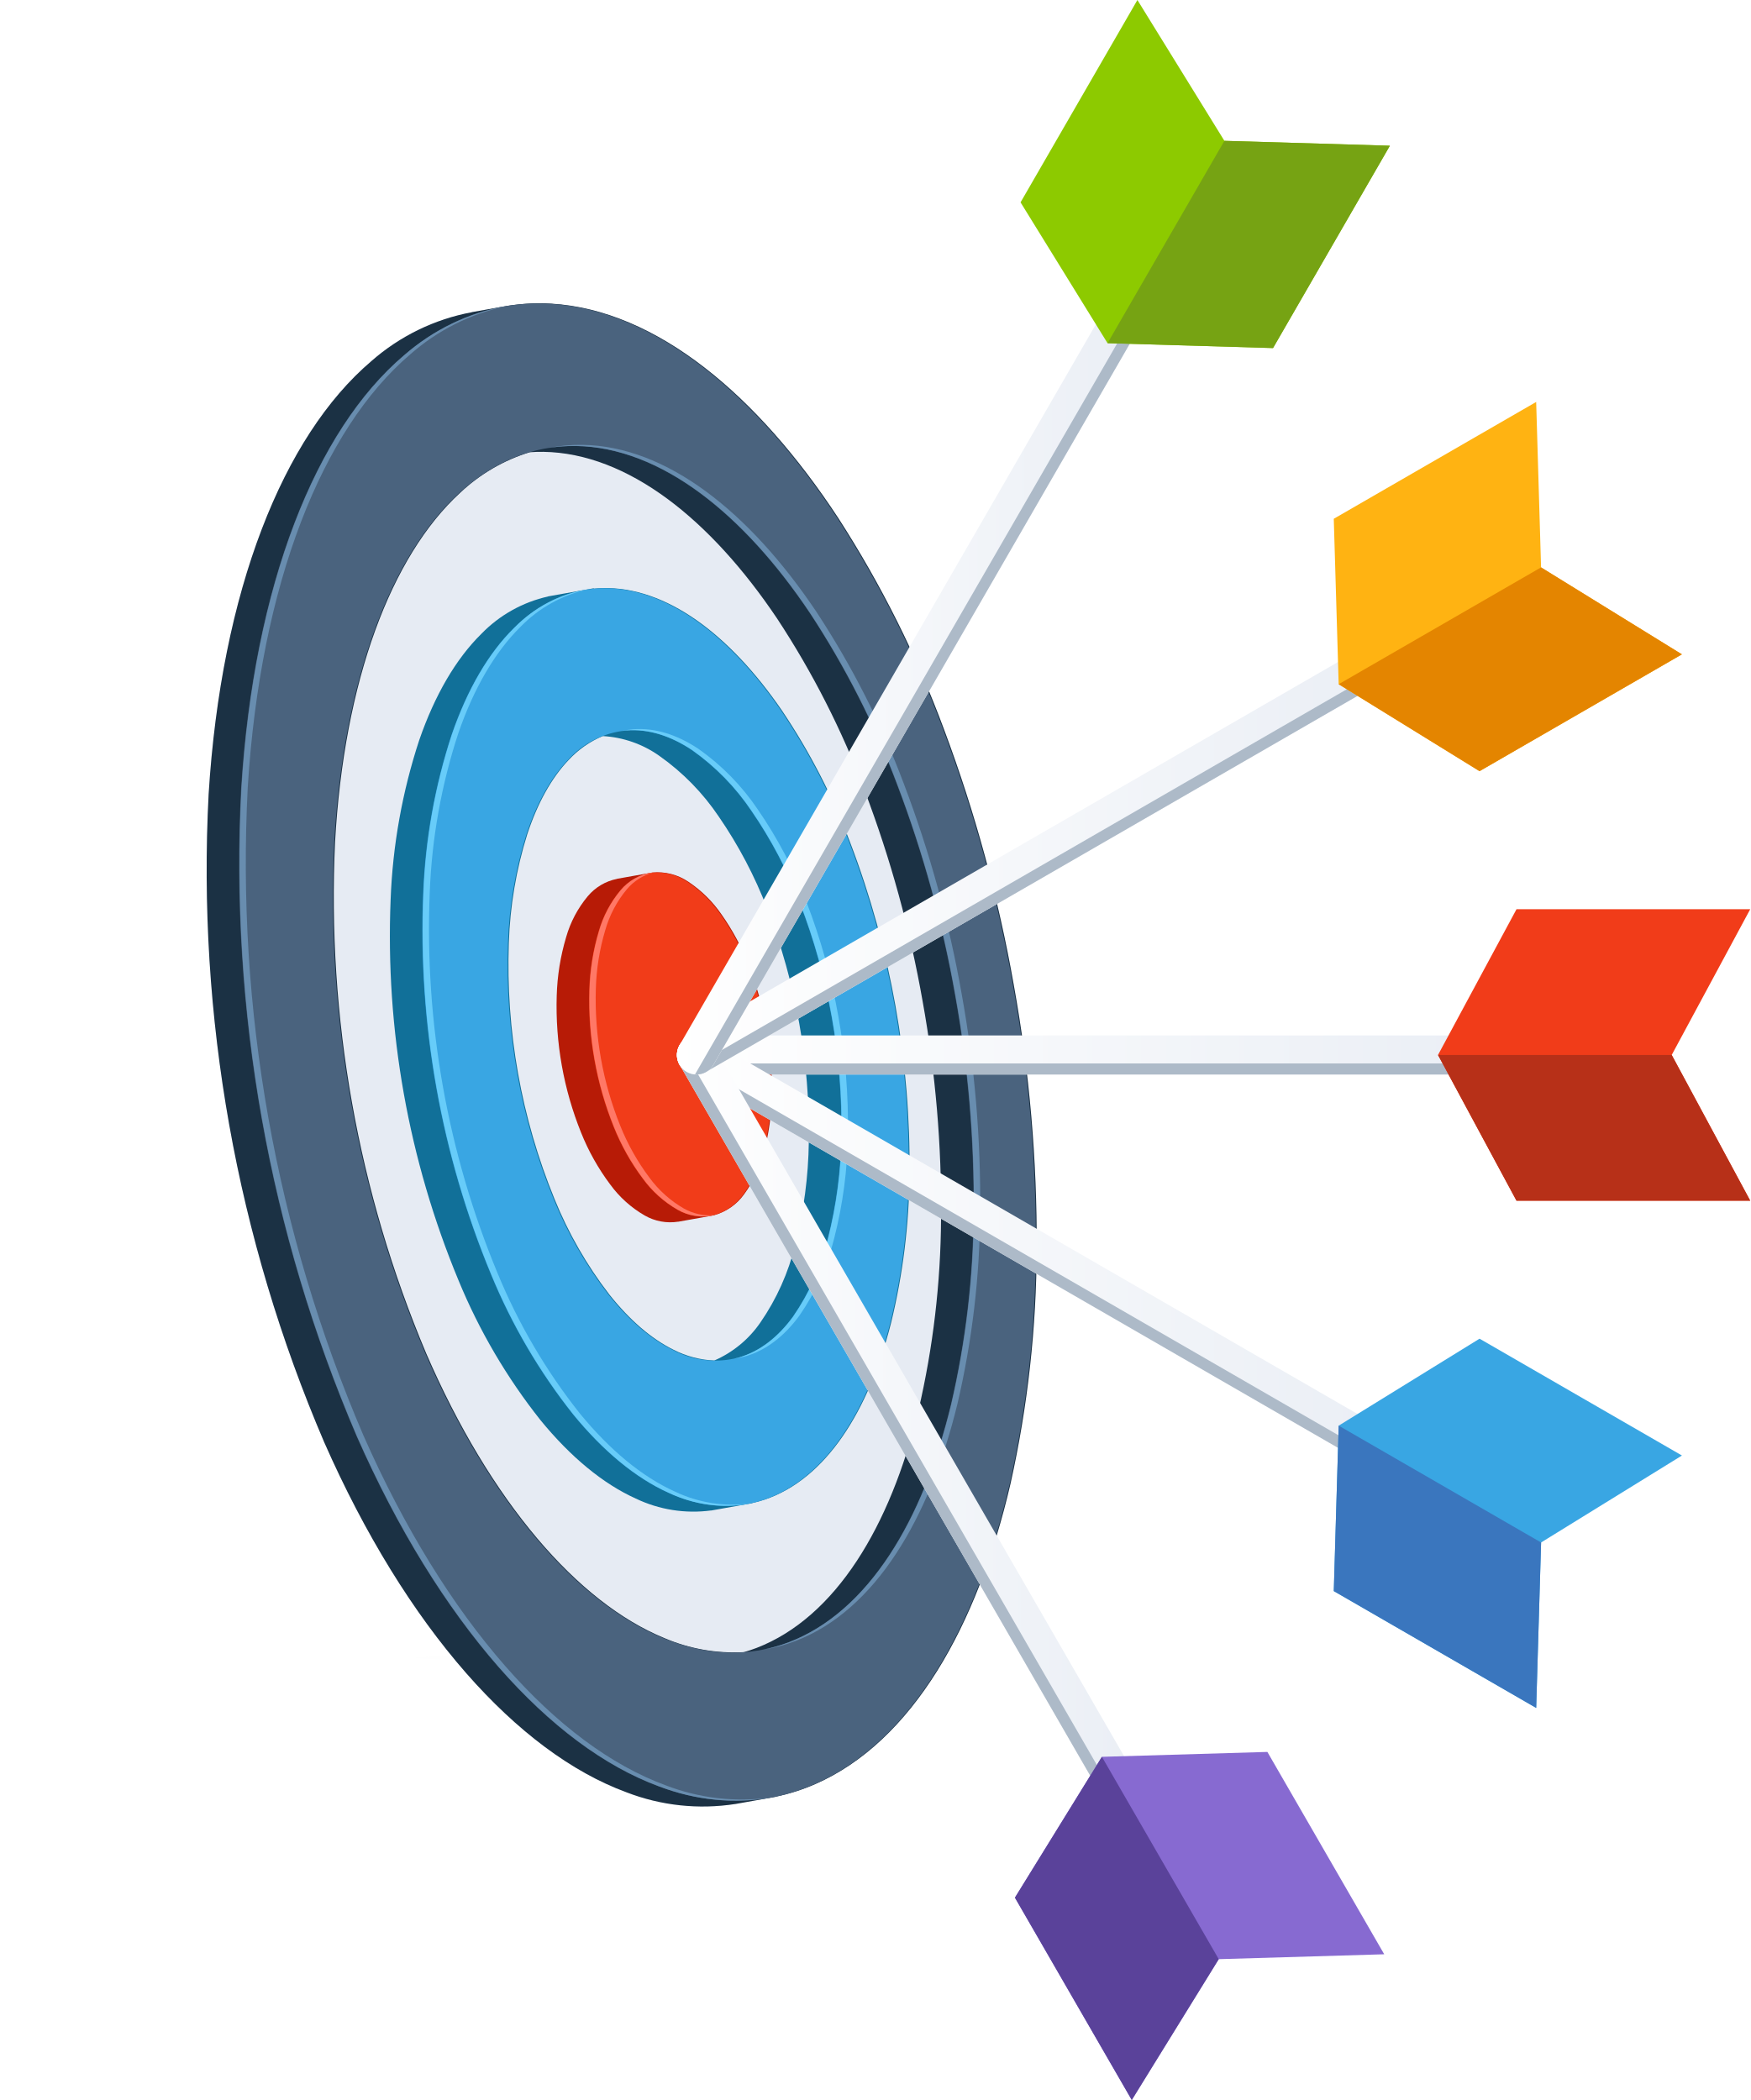
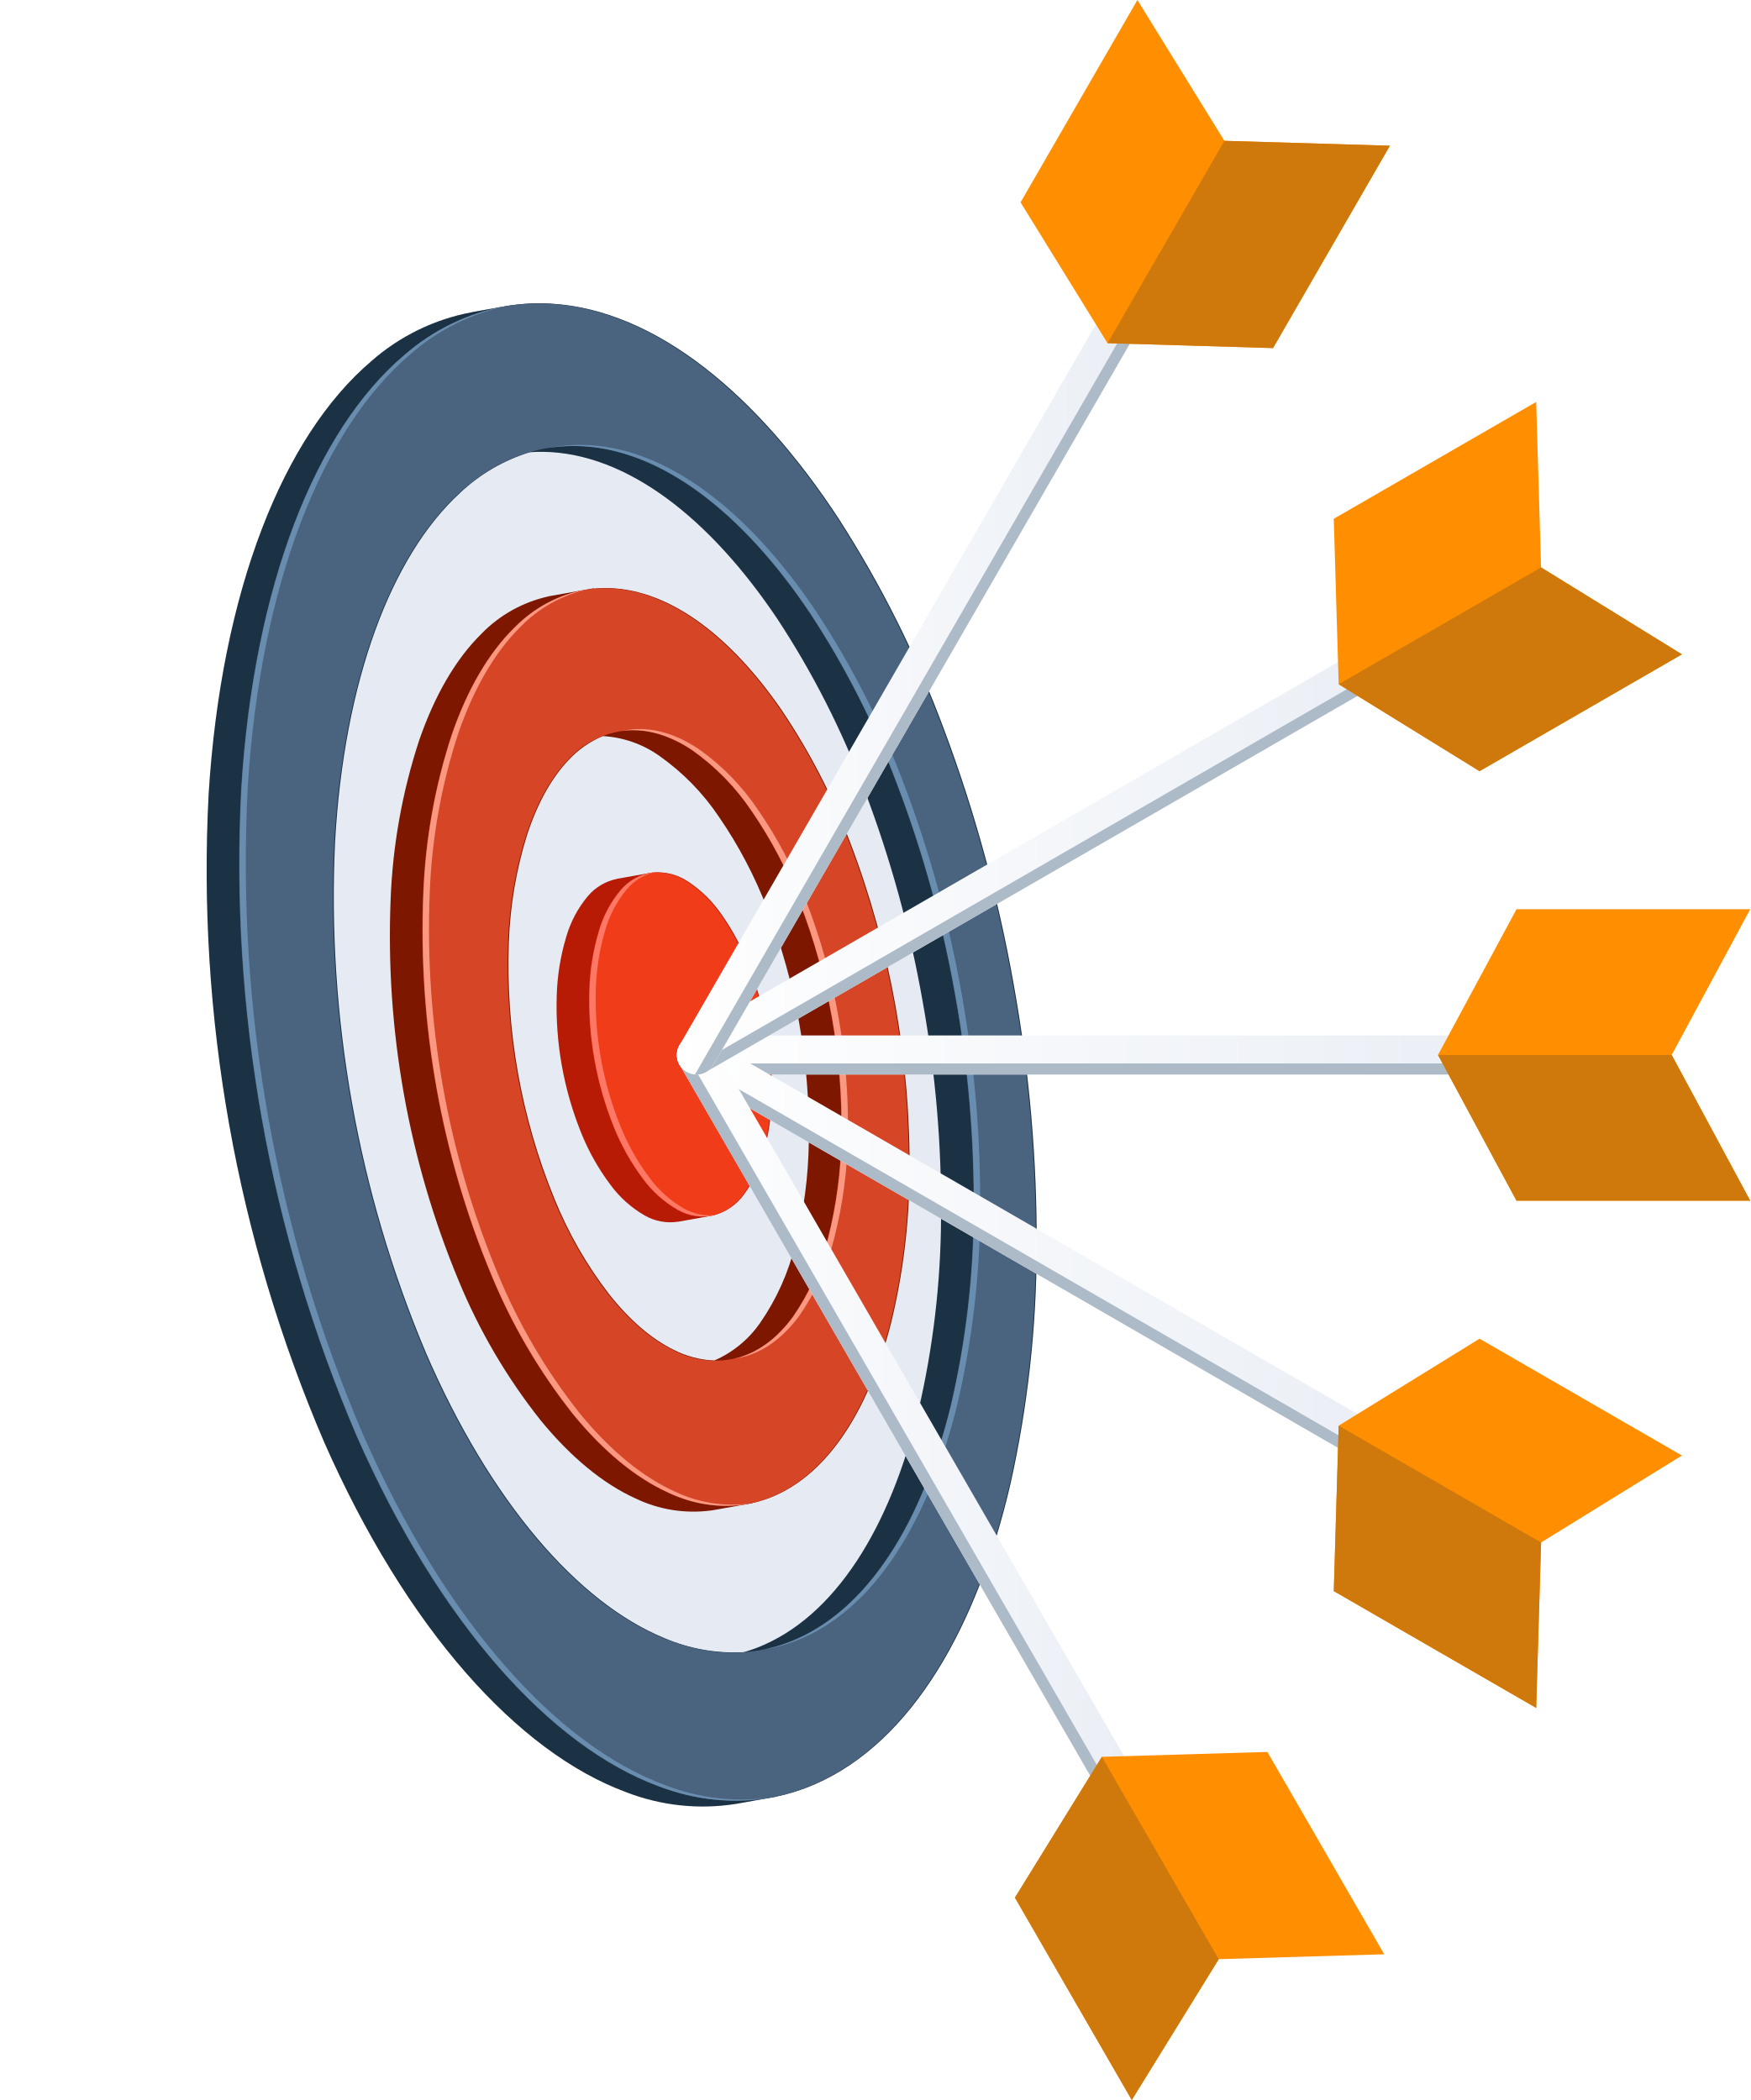
- <svg xmlns="http://www.w3.org/2000/svg" xmlns:xlink="http://www.w3.org/1999/xlink" id="Grupo_20894" data-name="Grupo 20894" width="349.664" height="419.651" viewBox="0 0 349.664 419.651">
+ <svg xmlns="http://www.w3.org/2000/svg" xmlns:xlink="http://www.w3.org/1999/xlink" width="349.664" height="419.651" viewBox="0 0 349.664 419.651">
  <defs>
    <radialGradient id="radial-gradient" cx="0.5" cy="0.5" r="2.098" gradientTransform="translate(0.355 -0.574) scale(0.238 0.238)" gradientUnits="objectBoundingBox">
      <stop offset="0" stop-color="#4a637e" />
      <stop offset="0.099" stop-color="#647990" />
      <stop offset="0.326" stop-color="#9aa8b7" />
      <stop offset="0.539" stop-color="#c6ced6" />
      <stop offset="0.728" stop-color="#e5e8ec" />
      <stop offset="0.888" stop-color="#f8f9fa" />
      <stop offset="1" stop-color="#fff" />
    </radialGradient>
    <linearGradient id="linear-gradient" x1="-2.973" y1="1.815" x2="-1.931" y2="2.39" gradientUnits="objectBoundingBox">
      <stop offset="0" stop-color="#fff" />
      <stop offset="1" stop-color="#e6ebf3" />
    </linearGradient>
    <linearGradient id="linear-gradient-2" x1="0" y1="0.5" x2="1" y2="0.5" xlink:href="#linear-gradient" />
  </defs>
-   <ellipse id="Elipse_856" data-name="Elipse 856" cx="118.121" cy="28.149" rx="118.121" ry="28.149" transform="translate(0 329.988)" opacity="0.6" fill="url(#radial-gradient)" style="mix-blend-mode: multiply;isolation: isolate" />
-   <g id="Grupo_20893" data-name="Grupo 20893" transform="translate(41.204)">
-     <g id="Grupo_20881" data-name="Grupo 20881" transform="translate(0 60.606)">
+   <g id="Grupo_26508" data-name="Grupo 26508" transform="translate(-215 -9867.605)">
+     <ellipse id="Elipse_856" data-name="Elipse 856" cx="118.121" cy="28.149" rx="118.121" ry="28.149" transform="translate(215 10197.594)" opacity="0.6" fill="url(#radial-gradient)" style="mix-blend-mode: multiply;isolation: isolate" />
+     <g id="Grupo_20881" data-name="Grupo 20881" transform="translate(256.204 9928.212)">
      <g id="Grupo_20875" data-name="Grupo 20875" transform="translate(0.001 0.011)">
        <path id="Trazado_18250" data-name="Trazado 18250" d="M220.5,217.21a217.912,217.912,0,0,0-21.1-42.224c-8.14-12.412-17.189-22.713-26.728-30.11-9.8-7.6-20.185-12.186-30.66-12.808a39.885,39.885,0,0,0-5.945.1c-.289.025-.574.058-.862.089-.374.043-.75.078-1.122.13q-1.152.158-2.286.383l0-.014-5.646,1.007,0,.015a42.084,42.084,0,0,0-20.113,9.8c-8.856,7.548-16.278,18.962-21.839,33.484C78.5,191.939,74.811,209.942,73.557,230.1A290.361,290.361,0,0,0,96.645,359.588c8.146,18.487,17.831,34.1,28.314,46.087,10.236,11.7,21.146,19.85,32.065,23.872a42.246,42.246,0,0,0,21.754,2.341v0l8.192-1.461,0-.026c.221-.047.443-.105.663-.156a39.624,39.624,0,0,0,7.129-2.34c9.616-4.2,17.772-12.092,24.344-22.615,6.394-10.237,11.327-23.03,14.674-37.49a217.965,217.965,0,0,0,5.207-46.913,287.506,287.506,0,0,0-4.571-52.671A287.562,287.562,0,0,0,220.5,217.21Z" transform="translate(-73.082 -132.003)" fill="url(#linear-gradient)" />
      </g>
      <g id="Grupo_20876" data-name="Grupo 20876">
        <path id="Trazado_18251" data-name="Trazado 18251" d="M138.451,232.848a22.267,22.267,0,0,0-4.33,8.2,45.3,45.3,0,0,0-1.877,11.706,67.643,67.643,0,0,0,4.879,27.364,45.336,45.336,0,0,0,5.808,10.335,22.305,22.305,0,0,0,6.9,6.2,10.223,10.223,0,0,0,6.68,1.233l0,.011,6.652-1.186,0-.015c.159-.028.318-.051.476-.088a10.9,10.9,0,0,0,6.053-4.205,24.569,24.569,0,0,0,3.95-8.411,47.371,47.371,0,0,0,1.592-11.378,67.855,67.855,0,0,0-4.635-26,47.342,47.342,0,0,0-5.427-10.126,24.553,24.553,0,0,0-6.613-6.525,10.908,10.908,0,0,0-7.132-1.853c-.161.02-.318.054-.477.083l0-.011-6.653,1.186,0,.015A10.22,10.22,0,0,0,138.451,232.848Z" transform="translate(-62.226 -114.36)" fill="#b71b06" />
-         <path id="Trazado_18252" data-name="Trazado 18252" d="M176.459,362.955l0-.026a23.908,23.908,0,0,0,2.486-.683c6.059-2.03,11.274-6.426,15.535-12.578,4.188-6.048,7.468-13.816,9.739-22.757A129.982,129.982,0,0,0,207.9,297.35a180.914,180.914,0,0,0-11.837-66.384A130.017,130.017,0,0,0,182.386,204.5c-5.221-7.6-10.984-13.759-17-17.986-6.125-4.3-12.537-6.621-18.925-6.432-.549.015-1.092.057-1.632.11l-.014-.079-9.118,1.625,0,.02a26.648,26.648,0,0,0-13.31,7.438c-5.118,5.034-9.336,12.286-12.437,21.256a116.1,116.1,0,0,0-5.718,31.883A179.389,179.389,0,0,0,117.8,318.43a116.107,116.107,0,0,0,16.386,27.941c6.01,7.347,12.476,12.694,19.018,15.65a26.649,26.649,0,0,0,15.06,2.38l0,.015Zm-29.837-153.3a21.657,21.657,0,0,1,11.287,3.947,46.784,46.784,0,0,1,11.9,12.167,88.053,88.053,0,0,1,9.663,18.368,124.356,124.356,0,0,1,8.309,46.6,88.042,88.042,0,0,1-2.719,20.574,46.767,46.767,0,0,1-6.957,15.528,21.655,21.655,0,0,1-9.211,7.6,19.766,19.766,0,0,1-8.129-2.149c-4.441-2.186-8.807-5.968-12.848-11.062a81.4,81.4,0,0,1-10.941-19.068,123.53,123.53,0,0,1-9.127-51.183,81.416,81.416,0,0,1,3.676-21.678c2.031-6.176,4.821-11.235,8.232-14.821A19.8,19.8,0,0,1,146.622,209.652Z" transform="translate(-67.396 -123.167)" fill="#117099" />
+         <path id="Trazado_18252" data-name="Trazado 18252" d="M176.459,362.955l0-.026a23.908,23.908,0,0,0,2.486-.683c6.059-2.03,11.274-6.426,15.535-12.578,4.188-6.048,7.468-13.816,9.739-22.757A129.982,129.982,0,0,0,207.9,297.35a180.914,180.914,0,0,0-11.837-66.384A130.017,130.017,0,0,0,182.386,204.5c-5.221-7.6-10.984-13.759-17-17.986-6.125-4.3-12.537-6.621-18.925-6.432-.549.015-1.092.057-1.632.11l-.014-.079-9.118,1.625,0,.02a26.648,26.648,0,0,0-13.31,7.438c-5.118,5.034-9.336,12.286-12.437,21.256a116.1,116.1,0,0,0-5.718,31.883A179.389,179.389,0,0,0,117.8,318.43a116.107,116.107,0,0,0,16.386,27.941c6.01,7.347,12.476,12.694,19.018,15.65a26.649,26.649,0,0,0,15.06,2.38l0,.015Zm-29.837-153.3a21.657,21.657,0,0,1,11.287,3.947,46.784,46.784,0,0,1,11.9,12.167,88.053,88.053,0,0,1,9.663,18.368,124.356,124.356,0,0,1,8.309,46.6,88.042,88.042,0,0,1-2.719,20.574,46.767,46.767,0,0,1-6.957,15.528,21.655,21.655,0,0,1-9.211,7.6,19.766,19.766,0,0,1-8.129-2.149c-4.441-2.186-8.807-5.968-12.848-11.062a81.4,81.4,0,0,1-10.941-19.068,123.53,123.53,0,0,1-9.127-51.183,81.416,81.416,0,0,1,3.676-21.678c2.031-6.176,4.821-11.235,8.232-14.821A19.8,19.8,0,0,1,146.622,209.652Z" transform="translate(-67.396 -123.167)" fill="#7d1700" />
        <path id="Trazado_18253" data-name="Trazado 18253" d="M220.5,217.208a217.845,217.845,0,0,0-21.1-42.224c-8.138-12.414-17.189-22.714-26.728-30.111-9.8-7.6-20.185-12.186-30.66-12.808a39.342,39.342,0,0,0-10.213.711l0-.018-5.646,1.006,0,.015a42.091,42.091,0,0,0-20.113,9.8c-8.856,7.547-16.278,18.961-21.839,33.484C78.5,191.937,74.81,209.938,73.556,230.1A290.413,290.413,0,0,0,96.644,359.586c8.146,18.485,17.832,34.1,28.314,46.087,10.237,11.7,21.147,19.85,32.065,23.871a42.234,42.234,0,0,0,21.754,2.341v.006l8.192-1.461,0-.027a39.684,39.684,0,0,0,7.793-2.495c9.614-4.2,17.772-12.093,24.343-22.615,6.395-10.238,11.327-23.032,14.674-37.492a217.806,217.806,0,0,0,5.207-46.913,287.516,287.516,0,0,0-4.571-52.671A287.647,287.647,0,0,0,220.5,217.208ZM164.618,398.735c-8.7-3.571-17.346-10.378-25.42-19.931-8.227-9.735-15.8-22.255-22.168-36.951A234.932,234.932,0,0,1,98.814,239.688c.891-15.99,3.674-30.357,8.03-42.336,4.275-11.754,10.036-21.128,16.966-27.485a35.43,35.43,0,0,1,13.89-8.105c.9-.063,1.806-.1,2.725-.083,8.421.129,16.821,3.506,24.8,9.4,7.8,5.766,15.236,13.969,21.946,23.974a173.325,173.325,0,0,1,17.486,34.417,231.838,231.838,0,0,1,11.544,42,231.785,231.785,0,0,1,3.683,43.4,173.394,173.394,0,0,1-4.513,38.339c-2.838,11.709-6.98,21.976-12.307,30.083-5.448,8.291-12.163,14.364-20.022,17.4-.843.324-1.69.6-2.542.852A35.415,35.415,0,0,1,164.618,398.735Z" transform="translate(-73.081 -131.994)" fill="#1b3144" />
      </g>
      <g id="Grupo_20877" data-name="Grupo 20877" transform="translate(6.488 0.031)">
        <path id="Trazado_18254" data-name="Trazado 18254" d="M188.522,399.521c-8.072,3.114-16.581,2.726-25.074-.76-8.7-3.571-17.346-10.377-25.419-19.929-8.228-9.735-15.8-22.255-22.168-36.952A234.956,234.956,0,0,1,97.643,239.714c.891-15.989,3.675-30.357,8.031-42.335,4.275-11.754,10.036-21.128,16.964-27.485,6.765-6.206,14.616-9.51,23.266-9.379,8.422.128,16.822,3.506,24.8,9.4,7.8,5.765,15.236,13.968,21.946,23.974a173.388,173.388,0,0,1,17.486,34.417,231.85,231.85,0,0,1,11.544,42,231.887,231.887,0,0,1,3.683,43.4,173.405,173.405,0,0,1-4.513,38.34c-2.838,11.708-6.98,21.976-12.307,30.083-5.448,8.29-12.163,14.363-20.022,17.394M140.837,132.093c-10.83-.643-20.728,3-29.321,10.324-8.856,7.548-16.278,18.962-21.839,33.484-5.693,14.871-9.385,32.872-10.639,53.036a290.4,290.4,0,0,0,23.088,129.484c8.146,18.487,17.831,34.1,28.314,46.087,10.236,11.7,21.146,19.85,32.065,23.872,10.594,3.9,21.143,3.9,31.082-.446,9.614-4.2,17.772-12.092,24.344-22.615,6.394-10.237,11.327-23.03,14.674-37.492a217.958,217.958,0,0,0,5.207-46.912,287.616,287.616,0,0,0-4.571-52.671,287.534,287.534,0,0,0-13.917-51.011,217.918,217.918,0,0,0-21.1-42.224C190.085,162.6,181.034,152.3,171.5,144.9c-9.8-7.6-20.185-12.186-30.66-12.808" transform="translate(-78.563 -132.021)" fill="#4a637e" />
-         <path id="Trazado_18255" data-name="Trazado 18255" d="M172.7,333.851a17.985,17.985,0,0,1-13.112-1.539c-4.441-2.187-8.806-5.969-12.848-11.062A81.421,81.421,0,0,1,135.8,302.182,123.582,123.582,0,0,1,126.673,251a81.454,81.454,0,0,1,3.676-21.676c2.032-6.177,4.822-11.235,8.233-14.822a17.986,17.986,0,0,1,11.772-5.976c4.373-.329,8.792,1.091,13.036,3.913a46.8,46.8,0,0,1,11.9,12.166,88.093,88.093,0,0,1,9.663,18.369,124.356,124.356,0,0,1,8.309,46.6,88.052,88.052,0,0,1-2.719,20.574,46.772,46.772,0,0,1-6.957,15.526c-3.008,4.114-6.662,6.975-10.881,8.177M145.287,180.11c-6.519.193-12.393,2.981-17.419,7.924-5.117,5.034-9.335,12.286-12.436,21.256a116.055,116.055,0,0,0-5.718,31.883,179.379,179.379,0,0,0,13.568,76.092,116.118,116.118,0,0,0,16.386,27.942c6.01,7.347,12.475,12.694,19.017,15.649,6.423,2.9,12.9,3.488,19.084,1.416,6.06-2.03,11.275-6.426,15.535-12.578,4.189-6.047,7.47-13.815,9.74-22.757a130.114,130.114,0,0,0,3.688-29.56,180.914,180.914,0,0,0-11.837-66.384,130.1,130.1,0,0,0-13.678-26.464c-5.221-7.606-10.985-13.759-17-17.986-6.124-4.3-12.537-6.622-18.925-6.433" transform="translate(-72.878 -123.194)" fill="#39a6e3" />
+         <path id="Trazado_18255" data-name="Trazado 18255" d="M172.7,333.851a17.985,17.985,0,0,1-13.112-1.539c-4.441-2.187-8.806-5.969-12.848-11.062A81.421,81.421,0,0,1,135.8,302.182,123.582,123.582,0,0,1,126.673,251a81.454,81.454,0,0,1,3.676-21.676c2.032-6.177,4.822-11.235,8.233-14.822a17.986,17.986,0,0,1,11.772-5.976c4.373-.329,8.792,1.091,13.036,3.913a46.8,46.8,0,0,1,11.9,12.166,88.093,88.093,0,0,1,9.663,18.369,124.356,124.356,0,0,1,8.309,46.6,88.052,88.052,0,0,1-2.719,20.574,46.772,46.772,0,0,1-6.957,15.526c-3.008,4.114-6.662,6.975-10.881,8.177M145.287,180.11c-6.519.193-12.393,2.981-17.419,7.924-5.117,5.034-9.335,12.286-12.436,21.256a116.055,116.055,0,0,0-5.718,31.883,179.379,179.379,0,0,0,13.568,76.092,116.118,116.118,0,0,0,16.386,27.942c6.01,7.347,12.475,12.694,19.017,15.649,6.423,2.9,12.9,3.488,19.084,1.416,6.06-2.03,11.275-6.426,15.535-12.578,4.189-6.047,7.47-13.815,9.74-22.757a130.114,130.114,0,0,0,3.688-29.56,180.914,180.914,0,0,0-11.837-66.384,130.1,130.1,0,0,0-13.678-26.464c-5.221-7.606-10.985-13.759-17-17.986-6.124-4.3-12.537-6.622-18.925-6.433" transform="translate(-72.878 -123.194)" fill="#d64626" />
        <path id="Trazado_18256" data-name="Trazado 18256" d="M150.251,228.137a10.908,10.908,0,0,1,7.133,1.852A24.57,24.57,0,0,1,164,236.515a47.345,47.345,0,0,1,5.426,10.126,67.884,67.884,0,0,1,4.636,26,47.288,47.288,0,0,1-1.593,11.377,24.584,24.584,0,0,1-3.948,8.412,10.906,10.906,0,0,1-6.053,4.2,10.079,10.079,0,0,1-7.156-1.145,22.308,22.308,0,0,1-6.9-6.2,45.391,45.391,0,0,1-5.807-10.336,67.633,67.633,0,0,1-4.879-27.362,45.3,45.3,0,0,1,1.877-11.706,22.3,22.3,0,0,1,4.328-8.2,10.088,10.088,0,0,1,6.319-3.546" transform="translate(-67.708 -114.386)" fill="#f13c19" />
      </g>
      <g id="Grupo_20880" data-name="Grupo 20880" transform="translate(6.557 0.558)">
        <g id="Grupo_20878" data-name="Grupo 20878">
          <path id="Trazado_18257" data-name="Trazado 18257" d="M211.308,347.648c-2.838,11.709-6.98,21.977-12.307,30.083-5.448,8.291-12.164,14.364-20.022,17.4a31.575,31.575,0,0,1-5.253,1.515,31.493,31.493,0,0,0,6.515-1.74c7.858-3.031,14.574-9.1,20.021-17.4,5.327-8.106,9.47-18.374,12.307-30.083a173.322,173.322,0,0,0,4.514-38.339,231.8,231.8,0,0,0-3.685-43.4,231.863,231.863,0,0,0-11.542-42,173.345,173.345,0,0,0-17.488-34.415c-6.709-10.006-14.144-18.208-21.945-23.974-7.977-5.9-16.377-9.273-24.8-9.4a31.361,31.361,0,0,0-6.715.619,31.591,31.591,0,0,1,5.453-.394c8.422.128,16.822,3.5,24.8,9.4,7.8,5.765,15.236,13.968,21.946,23.974a173.408,173.408,0,0,1,17.486,34.415,231.89,231.89,0,0,1,11.544,42,231.89,231.89,0,0,1,3.683,43.4A173.385,173.385,0,0,1,211.308,347.648Z" transform="translate(-69.021 -128.165)" fill="#688daf" />
          <path id="Trazado_18258" data-name="Trazado 18258" d="M163.825,428.061C152.906,424.04,142,415.895,131.76,404.19c-10.483-11.986-20.168-27.6-28.314-46.087A290.361,290.361,0,0,1,80.357,228.619C81.611,208.455,85.3,190.454,91,175.583c5.559-14.522,12.983-25.937,21.837-33.484a42.351,42.351,0,0,1,19.193-9.633,42,42,0,0,0-20.454,9.858c-8.856,7.548-16.278,18.962-21.839,33.484-5.693,14.871-9.386,32.872-10.639,53.036a290.361,290.361,0,0,0,23.088,129.484c8.146,18.485,17.831,34.1,28.314,46.087,10.236,11.7,21.146,19.85,32.065,23.871a42,42,0,0,0,22.6,2.181A42.344,42.344,0,0,1,163.825,428.061Z" transform="translate(-78.621 -132.466)" fill="#688daf" />
        </g>
        <g id="Grupo_20879" data-name="Grupo 20879" transform="translate(36.648 56.637)">
-           <path id="Trazado_18259" data-name="Trazado 18259" d="M160,360.58c-6.542-2.957-13.007-8.3-19.018-15.65A116.174,116.174,0,0,1,124.6,316.988a179.357,179.357,0,0,1-13.569-76.093,116.145,116.145,0,0,1,5.718-31.883c3.1-8.97,7.321-16.222,12.437-21.256a26.645,26.645,0,0,1,13.318-7.438,26.263,26.263,0,0,0-14.58,7.663c-5.117,5.034-9.335,12.286-12.436,21.256a116.057,116.057,0,0,0-5.718,31.884,179.379,179.379,0,0,0,13.568,76.092,116.139,116.139,0,0,0,16.386,27.942c6.01,7.345,12.475,12.693,19.017,15.65a26.267,26.267,0,0,0,16.33,2.153A26.646,26.646,0,0,1,160,360.58Z" transform="translate(-109.584 -180.318)" fill="#67ccf9" />
-           <path id="Trazado_18260" data-name="Trazado 18260" d="M184.419,305.769a46.79,46.79,0,0,1-6.957,15.528c-3.008,4.114-6.662,6.974-10.881,8.177-.327.094-.657.156-.986.228a16.358,16.358,0,0,0,2.248-.453c4.218-1.2,7.873-4.063,10.881-8.177a46.792,46.792,0,0,0,6.957-15.528,88.042,88.042,0,0,0,2.719-20.574,124.313,124.313,0,0,0-8.31-46.6A88,88,0,0,0,170.427,220a46.74,46.74,0,0,0-11.9-12.166c-4.244-2.822-8.663-4.242-13.036-3.913a15.976,15.976,0,0,0-2.265.352c.334-.046.665-.1,1-.127,4.373-.329,8.792,1.091,13.035,3.913a46.722,46.722,0,0,1,11.9,12.166,88.009,88.009,0,0,1,9.664,18.369,124.343,124.343,0,0,1,8.309,46.6A88.043,88.043,0,0,1,184.419,305.769Z" transform="translate(-103.406 -175.993)" fill="#67ccf9" />
+           <path id="Trazado_18259" data-name="Trazado 18259" d="M160,360.58c-6.542-2.957-13.007-8.3-19.018-15.65A116.174,116.174,0,0,1,124.6,316.988a179.357,179.357,0,0,1-13.569-76.093,116.145,116.145,0,0,1,5.718-31.883c3.1-8.97,7.321-16.222,12.437-21.256a26.645,26.645,0,0,1,13.318-7.438,26.263,26.263,0,0,0-14.58,7.663c-5.117,5.034-9.335,12.286-12.436,21.256a116.057,116.057,0,0,0-5.718,31.884,179.379,179.379,0,0,0,13.568,76.092,116.139,116.139,0,0,0,16.386,27.942c6.01,7.345,12.475,12.693,19.017,15.65a26.267,26.267,0,0,0,16.33,2.153A26.646,26.646,0,0,1,160,360.58Z" transform="translate(-109.584 -180.318)" fill="#fb9882" />
+           <path id="Trazado_18260" data-name="Trazado 18260" d="M184.419,305.769a46.79,46.79,0,0,1-6.957,15.528c-3.008,4.114-6.662,6.974-10.881,8.177-.327.094-.657.156-.986.228a16.358,16.358,0,0,0,2.248-.453c4.218-1.2,7.873-4.063,10.881-8.177a46.792,46.792,0,0,0,6.957-15.528,88.042,88.042,0,0,0,2.719-20.574,124.313,124.313,0,0,0-8.31-46.6A88,88,0,0,0,170.427,220a46.74,46.74,0,0,0-11.9-12.166c-4.244-2.822-8.663-4.242-13.036-3.913a15.976,15.976,0,0,0-2.265.352c.334-.046.665-.1,1-.127,4.373-.329,8.792,1.091,13.035,3.913a46.722,46.722,0,0,1,11.9,12.166,88.009,88.009,0,0,1,9.664,18.369,124.343,124.343,0,0,1,8.309,46.6A88.043,88.043,0,0,1,184.419,305.769Z" transform="translate(-103.406 -175.993)" fill="#fb9882" />
        </g>
        <path id="Trazado_18261" data-name="Trazado 18261" d="M156.629,295.242a22.285,22.285,0,0,1-6.9-6.2,45.335,45.335,0,0,1-5.807-10.335,67.67,67.67,0,0,1-4.88-27.362,45.346,45.346,0,0,1,1.877-11.706,22.308,22.308,0,0,1,4.33-8.2,10.456,10.456,0,0,1,5.218-3.333c-.053.006-.107,0-.161.012a10.083,10.083,0,0,0-6.319,3.546,22.29,22.29,0,0,0-4.328,8.2,45.3,45.3,0,0,0-1.877,11.706,67.643,67.643,0,0,0,4.879,27.362,45.382,45.382,0,0,0,5.807,10.335,22.278,22.278,0,0,0,6.9,6.2,10.079,10.079,0,0,0,7.156,1.146c.052-.012.1-.032.155-.045A10.453,10.453,0,0,1,156.629,295.242Z" transform="translate(-67.766 -114.907)" fill="#ff7866" />
      </g>
    </g>
-     <g id="Grupo_20892" data-name="Grupo 20892" transform="translate(94.037)">
-       <g id="Grupo_20883" data-name="Grupo 20883" transform="translate(0 181.7)">
-         <path id="Trazado_18262" data-name="Trazado 18262" d="M347.877,263.42H156.437a3.907,3.907,0,0,1-3.906-3.906h0a3.906,3.906,0,0,1,3.906-3.9h191.44Z" transform="translate(-152.531 -230.393)" fill="url(#linear-gradient-2)" />
-         <path id="Trazado_18263" data-name="Trazado 18263" d="M347.817,262.552H156.377a3.823,3.823,0,0,1-3.522-2.217H347.817Z" transform="translate(-152.472 -229.526)" fill="#adbac8" />
-         <g id="Grupo_20882" data-name="Grupo 20882" transform="translate(152.048)">
-           <path id="Trazado_18264" data-name="Trazado 18264" d="M296.677,234.3l-15.682,29.121,15.682,29.121h46.692l-15.683-29.121L343.368,234.3Z" transform="translate(-280.994 -234.305)" fill="#f13c19" />
-           <path id="Trazado_18265" data-name="Trazado 18265" d="M280.994,258.908l15.682,29.121h46.692l-15.683-29.121Z" transform="translate(-280.994 -229.788)" fill="#b73018" />
-         </g>
-       </g>
-       <g id="Grupo_20885" data-name="Grupo 20885" transform="translate(0.001 206.916)">
-         <path id="Trazado_18266" data-name="Trazado 18266" d="M320.281,358.616,154.489,262.9a3.905,3.905,0,0,1-1.43-5.335h0a3.905,3.905,0,0,1,5.334-1.429l165.792,95.72Z" transform="translate(-152.531 -255.609)" fill="url(#linear-gradient-2)" />
-         <path id="Trazado_18267" data-name="Trazado 18267" d="M320.282,358.057,154.49,262.337a3.822,3.822,0,0,1-1.941-3.68L321.39,356.138Z" transform="translate(-152.532 -255.05)" fill="#adbac8" />
-         <g id="Grupo_20884" data-name="Grupo 20884" transform="translate(131.227 60.599)">
-           <path id="Trazado_18268" data-name="Trazado 18268" d="M292.524,306.808l-28.142,17.378-.979,33.061,40.436,23.346.979-33.06,28.142-17.378Z" transform="translate(-263.403 -306.808)" fill="#39a6e3" />
-           <path id="Trazado_18269" data-name="Trazado 18269" d="M264.382,321.49l-.979,33.061L303.839,377.9l.979-33.061Z" transform="translate(-263.403 -304.113)" fill="#3a76be" />
-         </g>
-       </g>
-       <g id="Grupo_20887" data-name="Grupo 20887" transform="translate(0 206.916)">
-         <path id="Trazado_18270" data-name="Trazado 18270" d="M255.7,439.214,153.072,261.467a3.9,3.9,0,0,1,1.43-5.333h0a3.9,3.9,0,0,1,5.334,1.429L262.459,435.31Z" transform="translate(-152.528 -255.609)" fill="url(#linear-gradient-2)" />
-         <path id="Trazado_18271" data-name="Trazado 18271" d="M255.7,438.951,153.075,261.2a3.823,3.823,0,0,1,.159-4.158l104.384,180.8Z" transform="translate(-152.531 -255.346)" fill="#adbac8" />
-         <g id="Grupo_20886" data-name="Grupo 20886" transform="translate(67.523 143.178)">
-           <path id="Trazado_18272" data-name="Trazado 18272" d="M260.018,376.578l-33.06.979L209.58,405.7l23.346,40.436L250.3,417.993l33.06-.979Z" transform="translate(-209.58 -376.578)" fill="#876ad1" />
-           <path id="Trazado_18273" data-name="Trazado 18273" d="M226.958,377.4,209.58,405.546l23.346,40.436L250.3,417.841Z" transform="translate(-209.58 -376.426)" fill="#5a429a" />
-         </g>
-       </g>
-       <g id="Grupo_20889" data-name="Grupo 20889" transform="translate(0.001 80.322)">
-         <path id="Trazado_18274" data-name="Trazado 18274" d="M324.182,181.924,158.39,277.644a3.905,3.905,0,0,1-5.334-1.429h0a3.905,3.905,0,0,1,1.43-5.335l165.791-95.72Z" transform="translate(-152.532 -143.785)" fill="url(#linear-gradient-2)" />
-         <path id="Trazado_18275" data-name="Trazado 18275" d="M323.918,181.173l-165.792,95.72a3.821,3.821,0,0,1-4.158-.157l168.841-97.482Z" transform="translate(-152.268 -143.034)" fill="#adbac8" />
-         <g id="Grupo_20888" data-name="Grupo 20888" transform="translate(131.222)">
-           <path id="Trazado_18276" data-name="Trazado 18276" d="M263.4,172l.979,33.06,28.142,17.378,40.436-23.346-28.142-17.378-.979-33.06Z" transform="translate(-263.399 -148.652)" fill="#ffb312" />
-           <path id="Trazado_18277" data-name="Trazado 18277" d="M264.226,199.93l28.142,17.378L332.8,193.962l-28.142-17.378Z" transform="translate(-263.247 -143.524)" fill="#e48500" />
-         </g>
-       </g>
-       <g id="Grupo_20891" data-name="Grupo 20891" transform="translate(0.001)">
-         <path id="Trazado_18278" data-name="Trazado 18278" d="M263.588,109.3,159.818,289.039a3.9,3.9,0,0,1-5.333,1.429h0a3.9,3.9,0,0,1-1.43-5.333L256.825,105.4Z" transform="translate(-152.532 -76.271)" fill="url(#linear-gradient-2)" />
-         <path id="Trazado_18279" data-name="Trazado 18279" d="M263.028,108.871,159.259,288.6a3.822,3.822,0,0,1-3.68,1.941L261.108,107.763Z" transform="translate(-151.972 -75.837)" fill="#adbac8" />
-         <g id="Grupo_20890" data-name="Grupo 20890" transform="translate(68.648)">
-           <path id="Trazado_18280" data-name="Trazado 18280" d="M210.531,121.226l17.378,28.142,33.061.979,23.346-40.436-33.06-.979L233.877,80.79Z" transform="translate(-210.531 -80.79)" fill="#8dca00" />
-           <path id="Trazado_18281" data-name="Trazado 18281" d="M225.213,145l33.061.979,23.346-40.436-33.06-.979Z" transform="translate(-207.835 -76.424)" fill="#76a313" />
-         </g>
-       </g>
-     </g>
+     <path id="Trazado_18262" data-name="Trazado 18262" d="M347.877,263.42H156.437a3.907,3.907,0,0,1-3.906-3.906h0a3.906,3.906,0,0,1,3.906-3.9h191.44Z" transform="translate(197.71 9818.912)" fill="url(#linear-gradient-2)" />
+     <path id="Trazado_18263" data-name="Trazado 18263" d="M347.817,262.552H156.377a3.823,3.823,0,0,1-3.522-2.217H347.817Z" transform="translate(197.77 9819.78)" fill="#adbac8" />
+     <path id="Trazado_18264" data-name="Trazado 18264" d="M296.677,234.3l-15.682,29.121,15.682,29.121h46.692l-15.683-29.121L343.368,234.3Z" transform="translate(221.295 9815.001)" fill="#ff8f00" />
+     <path id="Trazado_18265" data-name="Trazado 18265" d="M280.994,258.908l15.682,29.121h46.692l-15.683-29.121Z" transform="translate(221.295 9819.518)" fill="#cf790c" />
+     <path id="Trazado_18266" data-name="Trazado 18266" d="M320.281,358.616,154.489,262.9a3.905,3.905,0,0,1-1.43-5.335h0a3.905,3.905,0,0,1,5.334-1.429l165.792,95.72Z" transform="translate(197.711 9818.912)" fill="url(#linear-gradient-2)" />
+     <path id="Trazado_18267" data-name="Trazado 18267" d="M320.282,358.057,154.49,262.337a3.822,3.822,0,0,1-1.941-3.68L321.39,356.138Z" transform="translate(197.71 9819.472)" fill="#adbac8" />
+     <path id="Trazado_18268" data-name="Trazado 18268" d="M292.524,306.808l-28.142,17.378-.979,33.061,40.436,23.346.979-33.06,28.142-17.378Z" transform="translate(218.066 9828.313)" fill="#ff8f00" />
+     <path id="Trazado_18269" data-name="Trazado 18269" d="M264.382,321.49l-.979,33.061L303.839,377.9l.979-33.061Z" transform="translate(218.066 9831.008)" fill="#cf790c" />
+     <path id="Trazado_18270" data-name="Trazado 18270" d="M255.7,439.214,153.072,261.467a3.9,3.9,0,0,1,1.43-5.333h0a3.9,3.9,0,0,1,5.334,1.429L262.459,435.31Z" transform="translate(197.713 9818.912)" fill="url(#linear-gradient-2)" />
+     <path id="Trazado_18271" data-name="Trazado 18271" d="M255.7,438.951,153.075,261.2a3.823,3.823,0,0,1,.159-4.158l104.384,180.8Z" transform="translate(197.71 9819.176)" fill="#adbac8" />
+     <path id="Trazado_18272" data-name="Trazado 18272" d="M260.018,376.578l-33.06.979L209.58,405.7l23.346,40.436L250.3,417.993l33.06-.979Z" transform="translate(208.184 9841.122)" fill="#ff8f00" />
+     <path id="Trazado_18273" data-name="Trazado 18273" d="M226.958,377.4,209.58,405.546l23.346,40.436L250.3,417.841Z" transform="translate(208.184 9841.273)" fill="#cf790c" />
+     <path id="Trazado_18274" data-name="Trazado 18274" d="M324.182,181.924,158.39,277.644a3.905,3.905,0,0,1-5.334-1.429h0a3.905,3.905,0,0,1,1.43-5.335l165.791-95.72Z" transform="translate(197.71 9804.142)" fill="url(#linear-gradient-2)" />
+     <path id="Trazado_18275" data-name="Trazado 18275" d="M323.918,181.173l-165.792,95.72a3.821,3.821,0,0,1-4.158-.157l168.841-97.482Z" transform="translate(197.974 9804.894)" fill="#adbac8" />
+     <path id="Trazado_18276" data-name="Trazado 18276" d="M263.4,172l.979,33.06,28.142,17.378,40.436-23.346-28.142-17.378-.979-33.06Z" transform="translate(218.065 9799.275)" fill="#ff8f00" />
+     <path id="Trazado_18277" data-name="Trazado 18277" d="M264.226,199.93l28.142,17.378L332.8,193.962l-28.142-17.378Z" transform="translate(218.217 9804.403)" fill="#cf790c" />
+     <path id="Trazado_18278" data-name="Trazado 18278" d="M263.588,109.3,159.818,289.039a3.9,3.9,0,0,1-5.333,1.429h0a3.9,3.9,0,0,1-1.43-5.333L256.825,105.4Z" transform="translate(197.71 9791.334)" fill="url(#linear-gradient-2)" />
+     <path id="Trazado_18279" data-name="Trazado 18279" d="M263.028,108.871,159.259,288.6a3.822,3.822,0,0,1-3.68,1.941L261.108,107.763Z" transform="translate(198.27 9791.769)" fill="#adbac8" />
+     <path id="Trazado_18280" data-name="Trazado 18280" d="M210.531,121.226l17.378,28.142,33.061.979,23.346-40.436-33.06-.979L233.877,80.79Z" transform="translate(208.359 9786.816)" fill="#ff8f00" />
+     <path id="Trazado_18281" data-name="Trazado 18281" d="M225.213,145l33.061.979,23.346-40.436-33.06-.979Z" transform="translate(211.054 9791.182)" fill="#cf790c" />
  </g>
</svg>
